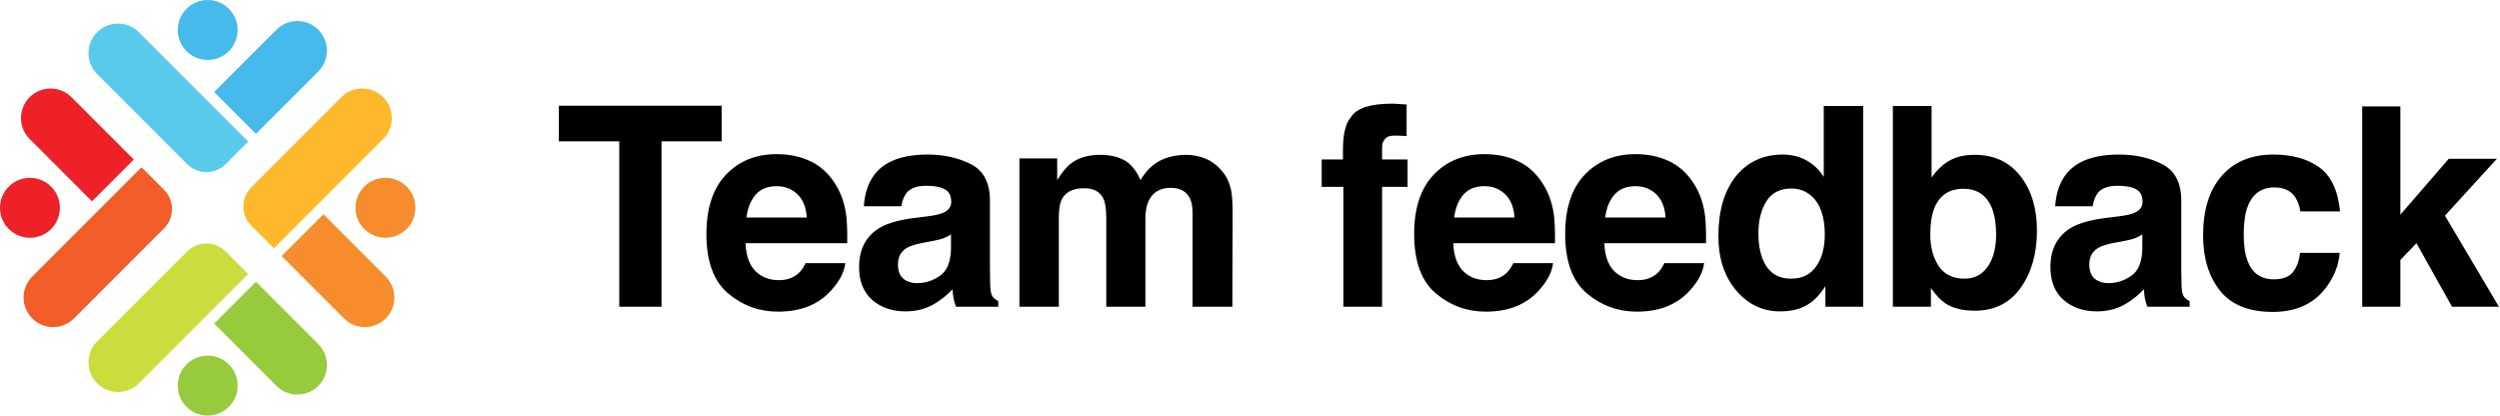
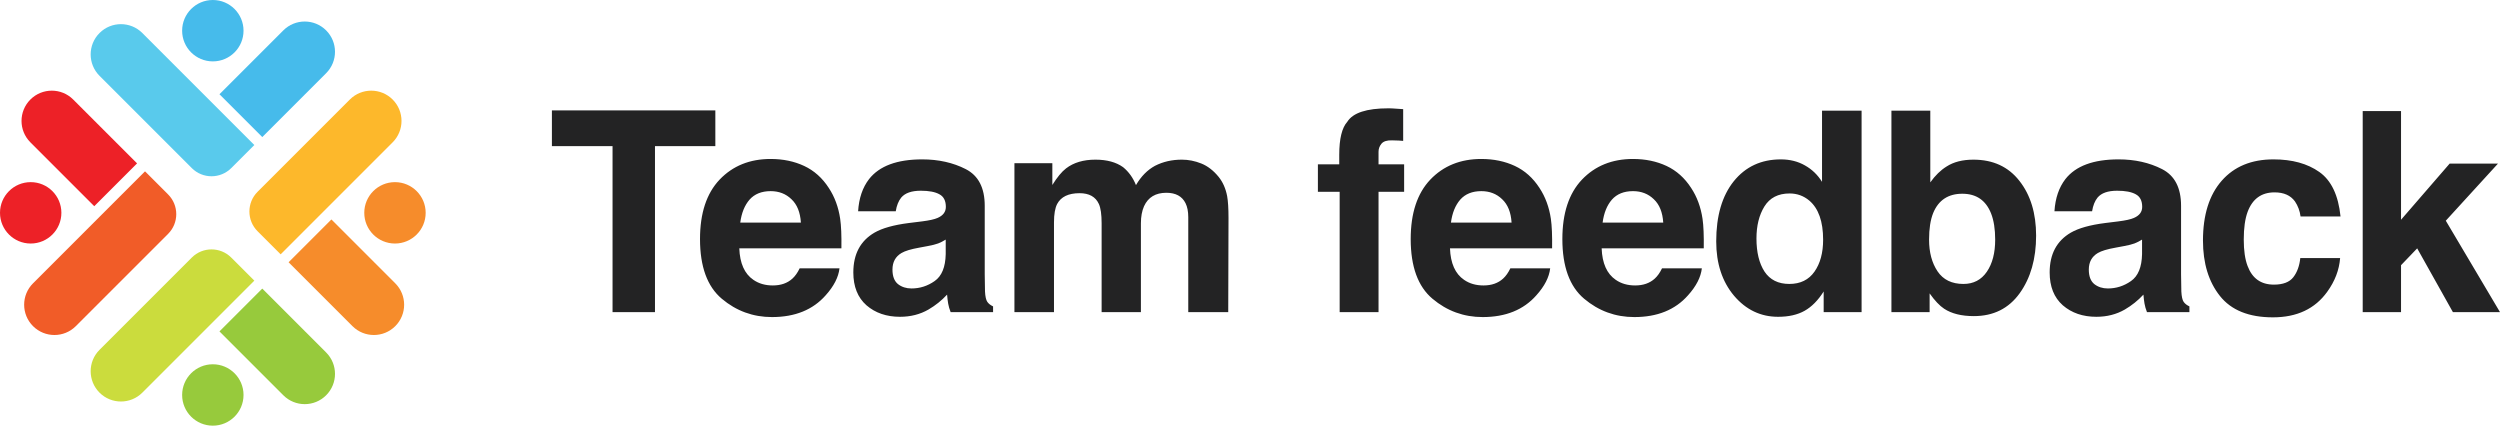
- <svg xmlns="http://www.w3.org/2000/svg" width="2406.3" height="400" version="1.1" viewBox="0 0 2406.3 400" xml:space="preserve">
-   <defs>
-     <clipPath id="clipPath847">
-       <path d="m0 500h500v-500h-500z" />
+ <svg xmlns="http://www.w3.org/2000/svg" version="1.1" id="svg831" xml:space="preserve" width="2349.262" height="400" viewBox="0 0 2349.262 400">
+   <defs id="defs835">
+     <clipPath clipPathUnits="userSpaceOnUse" id="clipPath847">
+       <path d="M 0,500 H 500 V 0 H 0 Z" id="path845" />
    </clipPath>
  </defs>
-   <g transform="matrix(1.3333 0 0 -1.3333 -65.537 530.51)">
-     <flowRoot fill="#000000" font-family="sans-serif" font-size="40px" letter-spacing="0px" word-spacing="0px" style="line-height:1.25" xml:space="preserve">
-       <flowRegion>
-         <rect x="570.62" y="175.14" width="519.77" height="364.41" />
+   <g id="g839" transform="matrix(1.333333,0,0,-1.333333,-65.53712,530.5081)">
+     <flowRoot xml:space="preserve" id="flowRoot1444" style="font-style:normal;font-weight:normal;font-size:40px;line-height:1.25;font-family:sans-serif;letter-spacing:0px;word-spacing:0px;fill:#000000;fill-opacity:1;stroke:none">
+       <flowRegion id="flowRegion1446">
+         <rect id="rect1448" width="519.774" height="364.407" x="570.621" y="175.141" />
      </flowRegion>
-       <flowPara />
+       <flowPara id="flowPara1450" />
    </flowRoot>
-     <g transform="matrix(1.0501 0 0 -1.0501 -149.68 567.75)" aria-label="Team feedback">
-       <g transform="matrix(.95228 0 0 -.95228 142.54 540.66)" style="">
-         <g clip-path="url(#clipPath847)">
-           <g transform="translate(-50.847 -2.1186)">
-             <g transform="translate(196.6 284.84)">
-               <path d="m0 0-30.169-30.17-45.014 45.014c-8.331 8.331-8.331 21.838 0 30.169s21.839 8.331 30.17 0z" fill="#ed2127" />
-             </g>
-             <g transform="translate(121.63 271.63)">
-               <path d="m0 0c11.947 0 21.632-9.685 21.632-21.632 0-11.948-9.685-21.632-21.632-21.632s-21.632 9.684-21.632 21.632c0 11.947 9.685 21.632 21.632 21.632" fill="#ed2127" />
-             </g>
-             <g transform="translate(218.47 262.98)">
-               <path d="m0 0-16.264 16.264-78.929-78.929c-8.332-8.331-8.332-21.839 0-30.17 8.331-8.331 21.838-8.331 30.169 0l65.024 65.023c7.68 7.68 7.68 20.132 0 27.812" fill="#f15c28" />
-             </g>
-             <g transform="translate(262.98 218.47)">
-               <path d="m0 0 16.264-16.264-78.93-78.929c-8.331-8.331-21.838-8.331-30.169 0s-8.331 21.839 0 30.17l65.023 65.023c7.681 7.68 20.132 7.68 27.812 0" fill="#cbdc3d" />
-             </g>
-             <g transform="translate(271.63 121.63)">
-               <path d="m0 0c0 11.947-9.685 21.633-21.632 21.633-11.948 0-21.633-9.686-21.633-21.633s9.685-21.632 21.633-21.632c11.947 0 21.632 9.685 21.632 21.632" fill="#97ca3c" />
-             </g>
-             <g transform="translate(284.84 196.6)">
-               <path d="m0 0-30.17-30.17 45.014-45.014c8.331-8.331 21.838-8.331 30.169 0s8.331 21.839 0 30.17z" fill="#97ca3c" />
-             </g>
-             <g transform="translate(303.4 215.16)">
-               <path d="m0 0 30.169 30.169 45.014-45.013c8.331-8.331 8.331-21.839 0-30.17s-21.839-8.331-30.17 0z" fill="#f68c2b" />
-             </g>
-             <g transform="translate(378.37 228.37)">
-               <path d="m0 0c-11.947 0-21.632 9.685-21.632 21.632s9.685 21.632 21.632 21.632 21.632-9.685 21.632-21.632-9.685-21.632-21.632-21.632" fill="#f68c2b" />
-             </g>
-             <g transform="translate(281.53 237.02)">
-               <path d="m0 0 16.264-16.264 78.929 78.93c8.332 8.331 8.332 21.838 0 30.169-8.331 8.331-21.838 8.331-30.169 0l-65.024-65.023c-7.68-7.681-7.68-20.132 0-27.812" fill="#fdb82b" />
-             </g>
-             <g transform="translate(284.84 303.4)">
-               <path d="m0 0-30.17 30.169 45.014 45.014c8.331 8.331 21.838 8.331 30.169 0s8.331-21.839 0-30.17z" fill="#46bbeb" />
-             </g>
-             <g transform="translate(271.63 378.37)">
-               <path d="m0 0c0-11.947-9.685-21.632-21.632-21.632-11.948 0-21.633 9.685-21.633 21.632s9.685 21.632 21.633 21.632c11.947 0 21.632-9.685 21.632-21.632" fill="#46bbeb" />
-             </g>
-             <g transform="translate(262.98 281.53)">
-               <path d="m0 0 16.264 16.264-78.93 78.929c-8.331 8.332-21.838 8.332-30.169 0-8.331-8.331-8.331-21.838 0-30.169l65.023-65.024c7.681-7.68 20.132-7.68 27.812 0" fill="#59caec" />
+     <g aria-label="Team feedback" transform="matrix(1.050112,0,0,-1.050112,-149.6784,567.7548)" style="font-style:normal;font-weight:normal;font-size:40px;line-height:1.25;font-family:sans-serif;letter-spacing:0px;word-spacing:0px;fill:#000000;fill-opacity:1;stroke:none" id="flowRoot1452">
+       <g id="g1594">
+         <g id="g1624">
+           <g id="g841" transform="matrix(0.9522798,0,0,-0.9522798,142.5357,540.6614)">
+             <g id="g843" clip-path="url(#clipPath847)">
+               <g id="g1510" transform="translate(-50.84746,-2.118644)">
+                 <g transform="translate(196.603,284.8423)" id="g853">
+                   <path id="path855" style="fill:#ed2127;fill-opacity:1;fill-rule:nonzero;stroke:none" d="m 0,0 -30.169,-30.17 -45.014,45.014 c -8.331,8.331 -8.331,21.838 0,30.169 v 0 c 8.331,8.331 21.839,8.331 30.17,0 z" />
+                 </g>
+                 <g transform="translate(121.6323,271.6323)" id="g857">
+                   <path id="path859" style="fill:#ed2127;fill-opacity:1;fill-rule:nonzero;stroke:none" d="m 0,0 c 11.947,0 21.632,-9.685 21.632,-21.632 0,-11.948 -9.685,-21.632 -21.632,-21.632 -11.947,0 -21.632,9.684 -21.632,21.632 C -21.632,-9.685 -11.947,0 0,0" />
+                 </g>
+                 <g transform="translate(218.4663,262.9795)" id="g861">
+                   <path id="path863" style="fill:#f15c28;fill-opacity:1;fill-rule:nonzero;stroke:none" d="m 0,0 -16.264,16.264 -78.929,-78.929 c -8.332,-8.331 -8.332,-21.839 0,-30.17 8.331,-8.331 21.838,-8.331 30.169,0 L 0,-27.812 C 7.68,-20.132 7.68,-7.68 0,0" />
+                 </g>
+                 <g transform="translate(262.9795,218.4658)" id="g865">
+                   <path id="path867" style="fill:#cbdc3d;fill-opacity:1;fill-rule:nonzero;stroke:none" d="m 0,0 16.264,-16.264 -78.93,-78.929 c -8.331,-8.331 -21.838,-8.331 -30.169,0 -8.331,8.331 -8.331,21.839 0,30.17 L -27.812,0 C -20.131,7.68 -7.68,7.68 0,0" />
+                 </g>
+                 <g transform="translate(271.6323,121.6318)" id="g869">
+                   <path id="path871" style="fill:#97ca3c;fill-opacity:1;fill-rule:nonzero;stroke:none" d="m 0,0 c 0,11.947 -9.685,21.633 -21.632,21.633 -11.948,0 -21.633,-9.686 -21.633,-21.633 0,-11.947 9.685,-21.632 21.633,-21.632 C -9.685,-21.632 0,-11.947 0,0" />
+                 </g>
+                 <g transform="translate(284.8423,196.6035)" id="g873">
+                   <path id="path875" style="fill:#97ca3c;fill-opacity:1;fill-rule:nonzero;stroke:none" d="m 0,0 -30.17,-30.17 45.014,-45.014 c 8.331,-8.331 21.838,-8.331 30.169,0 8.331,8.331 8.331,21.839 0,30.17 z" />
+                 </g>
+                 <g transform="translate(303.397,215.1582)" id="g877">
+                   <path id="path879" style="fill:#f68c2b;fill-opacity:1;fill-rule:nonzero;stroke:none" d="m 0,0 30.169,30.169 45.014,-45.013 c 8.331,-8.331 8.331,-21.839 0,-30.17 v 0 c -8.331,-8.331 -21.839,-8.331 -30.17,0 z" />
+                 </g>
+                 <g transform="translate(378.3677,228.3682)" id="g881">
+                   <path id="path883" style="fill:#f68c2b;fill-opacity:1;fill-rule:nonzero;stroke:none" d="m 0,0 c -11.947,0 -21.632,9.685 -21.632,21.632 0,11.947 9.685,21.632 21.632,21.632 11.947,0 21.632,-9.685 21.632,-21.632 C 21.632,9.685 11.947,0 0,0" />
+                 </g>
+                 <g transform="translate(281.5337,237.0205)" id="g885">
+                   <path id="path887" style="fill:#fdb82b;fill-opacity:1;fill-rule:nonzero;stroke:none" d="m 0,0 16.264,-16.264 78.929,78.93 c 8.332,8.331 8.332,21.838 0,30.169 -8.331,8.331 -21.838,8.331 -30.169,0 L 0,27.812 C -7.68,20.131 -7.68,7.68 0,0" />
+                 </g>
+                 <g transform="translate(284.8423,303.397)" id="g889">
+                   <path id="path891" style="fill:#46bbeb;fill-opacity:1;fill-rule:nonzero;stroke:none" d="m 0,0 -30.17,30.169 45.014,45.014 c 8.331,8.331 21.838,8.331 30.169,0 v 0 c 8.331,-8.331 8.331,-21.839 0,-30.17 z" />
+                 </g>
+                 <g transform="translate(271.6323,378.3677)" id="g893">
+                   <path id="path895" style="fill:#46bbeb;fill-opacity:1;fill-rule:nonzero;stroke:none" d="m 0,0 c 0,-11.947 -9.685,-21.632 -21.632,-21.632 -11.948,0 -21.633,9.685 -21.633,21.632 0,11.947 9.685,21.632 21.633,21.632 C -9.685,21.632 0,11.947 0,0" />
+                 </g>
+                 <g transform="translate(262.9795,281.5337)" id="g897">
+                   <path id="path899" style="fill:#59caec;fill-opacity:1;fill-rule:nonzero;stroke:none" d="m 0,0 16.264,16.264 -78.93,78.929 c -8.331,8.332 -21.838,8.332 -30.169,0 -8.331,-8.331 -8.331,-21.838 0,-30.169 L -27.812,0 C -20.131,-7.68 -7.68,-7.68 0,0" />
+                 </g>
+               </g>
            </g>
          </g>
+           <path style="font-style:normal;font-variant:normal;font-weight:bold;font-stretch:normal;font-size:192px;font-family:Helvetica;-inkscape-font-specification:'Helvetica Bold';letter-spacing:-3px;fill:#232324;fill-opacity:1;stroke-width:0.98" d="m 1121.063,234.468 c -14.515,0 -23.671,3.002 -27.468,9.004 -3.614,4.042 -5.421,11.422 -5.421,22.14 v 6.43 h -14.331 v 18.466 h 14.607 v 80.751 h 26.091 v -80.751 h 17.18 v -18.466 h -17.18 v -8.452 c 0,-1.96 0.643,-3.736 1.929,-5.328 1.347,-1.654 3.736,-2.419 7.165,-2.296 3.491,0.061 5.972,0.184 7.442,0.368 v -21.313 c -2.327,-0.184 -4.164,-0.306 -5.511,-0.368 -1.347,-0.122 -2.848,-0.185 -4.501,-0.185 z m -561.31,1.378 v 23.977 h 40.698 V 371.259 H 628.93 V 259.823 h 40.513 v -23.977 z m 852.437,0.185 v 47.771 c -2.94,-4.716 -6.768,-8.391 -11.484,-11.024 -4.716,-2.695 -10.105,-4.042 -16.168,-4.042 -13.168,0 -23.703,4.899 -31.603,14.699 -7.839,9.799 -11.758,23.243 -11.758,40.33 0,14.821 3.981,26.978 11.943,36.471 8.023,9.432 17.883,14.148 29.58,14.148 7.104,0 13.046,-1.347 17.823,-4.042 4.777,-2.695 9.032,-7.014 12.768,-12.954 v 13.873 H 1438.74 V 236.03 Z m 46.577,0 v 135.229 h 25.631 v -12.587 c 3.491,4.9 6.737,8.33 9.738,10.29 5.022,3.307 11.667,4.961 19.935,4.961 13.168,0 23.426,-5.114 30.775,-15.342 7.349,-10.228 11.024,-23.12 11.024,-38.676 0,-15.005 -3.736,-27.254 -11.207,-36.747 -7.411,-9.493 -17.7,-14.239 -30.868,-14.239 -7.288,0 -13.291,1.531 -18.007,4.593 -3.981,2.45 -7.624,6.002 -10.931,10.657 v -48.138 z m 316.299,0.275 v 134.954 h 25.723 v -31.51 l 10.841,-11.3 23.977,42.811 h 31.602 l -36.379,-61.368 35.002,-38.308 h -32.429 l -32.614,37.666 V 236.305 Z M 706.557,268.459 c -14.025,0 -25.447,4.624 -34.266,13.872 -8.758,9.248 -13.138,22.538 -13.138,39.871 0,18.496 4.869,31.847 14.607,40.054 9.738,8.207 20.976,12.311 33.715,12.311 15.434,0 27.437,-4.869 36.012,-14.607 5.512,-6.124 8.605,-12.157 9.279,-18.098 h -26.733 c -1.409,2.94 -3.032,5.237 -4.869,6.891 -3.368,3.062 -7.748,4.593 -13.138,4.593 -5.083,0 -9.431,-1.255 -13.045,-3.766 -5.941,-4.042 -9.094,-11.086 -9.462,-21.13 h 68.532 c 0.122,-8.636 -0.153,-15.25 -0.827,-19.844 -1.164,-7.839 -3.705,-14.729 -7.625,-20.669 -4.348,-6.737 -9.86,-11.667 -16.536,-14.79 -6.676,-3.123 -14.179,-4.686 -22.508,-4.686 z m 476.974,0 c -14.025,0 -25.447,4.624 -34.266,13.872 -8.758,9.248 -13.136,22.538 -13.136,39.871 0,18.496 4.868,31.847 14.606,40.054 9.738,8.207 20.976,12.311 33.715,12.311 15.434,0 27.439,-4.869 36.013,-14.607 5.512,-6.124 8.605,-12.157 9.279,-18.098 h -26.734 c -1.409,2.94 -3.031,5.237 -4.869,6.891 -3.368,3.062 -7.747,4.593 -13.136,4.593 -5.083,0 -9.432,-1.255 -13.046,-3.766 -5.941,-4.042 -9.094,-11.086 -9.462,-21.13 h 68.534 c 0.122,-8.636 -0.153,-15.25 -0.827,-19.844 -1.164,-7.839 -3.706,-14.729 -7.626,-20.669 -4.348,-6.737 -9.86,-11.667 -16.536,-14.79 -6.676,-3.123 -14.178,-4.686 -22.508,-4.686 z m 101.79,0 c -14.025,0 -25.447,4.624 -34.266,13.872 -8.758,9.248 -13.137,22.538 -13.137,39.871 0,18.496 4.869,31.847 14.607,40.054 9.738,8.207 20.976,12.311 33.715,12.311 15.434,0 27.437,-4.869 36.012,-14.607 5.512,-6.124 8.605,-12.157 9.279,-18.098 h -26.733 c -1.409,2.94 -3.032,5.237 -4.869,6.891 -3.369,3.062 -7.748,4.593 -13.137,4.593 -5.083,0 -9.431,-1.255 -13.045,-3.766 -5.941,-4.042 -9.094,-11.086 -9.462,-21.13 h 68.532 c 0.122,-8.636 -0.153,-15.25 -0.827,-19.844 -1.164,-7.839 -3.705,-14.729 -7.625,-20.669 -4.348,-6.737 -9.86,-11.667 -16.536,-14.79 -6.676,-3.123 -14.178,-4.686 -22.508,-4.686 z m -477.067,0.276 c -16.842,0 -28.723,4.409 -35.644,13.228 -4.348,5.635 -6.799,12.831 -7.35,21.589 h 25.264 c 0.612,-3.858 1.838,-6.921 3.676,-9.187 2.572,-3.062 6.95,-4.593 13.136,-4.593 5.512,0 9.676,0.796 12.494,2.388 2.878,1.531 4.318,4.348 4.318,8.452 0,3.368 -1.868,5.849 -5.604,7.442 -2.082,0.919 -5.542,1.684 -10.38,2.296 l -8.911,1.103 c -10.105,1.286 -17.761,3.429 -22.967,6.43 -9.493,5.512 -14.239,14.424 -14.239,26.734 0,9.493 2.94,16.841 8.819,22.047 5.941,5.145 13.444,7.718 22.508,7.718 7.104,0 13.474,-1.623 19.108,-4.869 4.716,-2.756 8.88,-6.094 12.494,-10.014 0.184,2.266 0.429,4.288 0.735,6.064 0.306,1.776 0.856,3.675 1.653,5.696 h 28.48 v -3.859 c -1.715,-0.796 -3.001,-1.807 -3.859,-3.032 -0.857,-1.225 -1.379,-3.553 -1.562,-6.982 -0.122,-4.532 -0.183,-8.39 -0.183,-11.575 v -45.933 c -10e-6,-12.065 -4.257,-20.273 -12.77,-24.621 -8.513,-4.348 -18.251,-6.522 -29.214,-6.522 z m 802.921,0 c -16.842,0 -28.725,4.409 -35.645,13.228 -4.348,5.635 -6.797,12.831 -7.349,21.589 h 25.264 c 0.612,-3.858 1.837,-6.921 3.674,-9.187 2.572,-3.062 6.952,-4.593 13.137,-4.593 5.512,0 9.677,0.796 12.494,2.388 2.878,1.531 4.317,4.348 4.317,8.452 0,3.368 -1.867,5.849 -5.603,7.442 -2.082,0.919 -5.543,1.684 -10.382,2.296 l -8.911,1.103 c -10.105,1.286 -17.76,3.429 -22.966,6.43 -9.493,5.512 -14.241,14.424 -14.241,26.734 0,9.493 2.94,16.841 8.819,22.047 5.941,5.145 13.444,7.718 22.508,7.718 7.104,0 13.474,-1.623 19.108,-4.869 4.716,-2.756 8.88,-6.094 12.494,-10.014 0.184,2.266 0.429,4.288 0.735,6.064 0.306,1.776 0.858,3.675 1.654,5.696 h 28.479 v -3.859 c -1.715,-0.796 -3.002,-1.807 -3.859,-3.032 -0.857,-1.225 -1.377,-3.553 -1.561,-6.982 -0.123,-4.532 -0.185,-8.39 -0.185,-11.575 v -45.933 c 0,-12.065 -4.255,-20.273 -12.768,-24.621 -8.513,-4.348 -18.251,-6.522 -29.214,-6.522 z m 103.993,0 c -14.76,0 -26.335,4.777 -34.725,14.331 -8.391,9.554 -12.587,22.936 -12.587,40.145 0,15.25 3.798,27.652 11.392,37.206 7.594,9.554 19.445,14.332 35.552,14.332 16.107,0 28.264,-5.727 36.471,-17.18 5.145,-7.104 8.024,-14.638 8.636,-22.599 h -26.733 c -0.551,5.267 -2.114,9.554 -4.686,12.861 -2.572,3.307 -6.92,4.961 -13.045,4.961 -8.636,0 -14.515,-4.164 -17.639,-12.494 -1.715,-4.471 -2.572,-10.381 -2.572,-17.73 0,-7.717 0.858,-13.903 2.572,-18.557 3.246,-8.758 9.279,-13.138 18.098,-13.138 6.186,0 10.749,2.022 13.688,6.064 2.021,3.001 3.276,6.37 3.766,10.106 h 26.826 c -1.47,-14.27 -6.218,-24.222 -14.241,-29.856 -7.962,-5.635 -18.22,-8.452 -30.775,-8.452 z m -790.609,0.183 c -8.084,0 -14.669,1.959 -19.752,5.879 -2.879,2.205 -5.941,5.91 -9.187,11.116 v -14.607 h -25.447 v 99.953 h 26.55 v -60.265 c 0,-5.451 0.705,-9.555 2.113,-12.311 2.572,-4.838 7.593,-7.257 15.065,-7.257 6.431,0 10.75,2.419 12.954,7.257 1.225,2.695 1.837,7.012 1.837,12.953 v 59.623 h 26.365 v -59.623 c 0,-4.471 0.705,-8.299 2.113,-11.484 2.756,-6.002 7.748,-9.003 14.975,-9.003 6.247,0 10.534,2.328 12.861,6.982 1.225,2.45 1.837,5.573 1.837,9.37 v 63.756 h 26.824 l 0.184,-63.114 c 0,-6.492 -0.306,-11.422 -0.919,-14.79 -0.98,-5.083 -2.879,-9.37 -5.696,-12.861 -3.491,-4.287 -7.379,-7.288 -11.667,-9.003 -4.287,-1.715 -8.636,-2.573 -13.046,-2.573 -6.614,0 -12.616,1.378 -18.005,4.134 -5.083,2.756 -9.34,7.075 -12.77,12.954 -1.96,-4.9 -4.839,-8.912 -8.636,-12.036 -4.716,-3.368 -10.9,-5.052 -18.556,-5.052 z m -218.002,21.13 c 5.573,0 10.227,1.806 13.963,5.42 3.797,3.552 5.911,8.788 6.34,15.709 h -40.698 c 0.857,-6.492 2.94,-11.637 6.247,-15.434 3.368,-3.797 8.084,-5.695 14.148,-5.695 z m 476.974,0 c 5.573,0 10.229,1.806 13.965,5.42 3.797,3.552 5.91,8.788 6.338,15.709 h -40.698 c 0.857,-6.492 2.941,-11.637 6.248,-15.434 3.369,-3.797 8.083,-5.695 14.146,-5.695 z m 101.79,0 c 5.573,0 10.227,1.806 13.963,5.42 3.797,3.552 5.911,8.788 6.34,15.709 h -40.697 c 0.857,-6.492 2.939,-11.637 6.247,-15.434 3.369,-3.797 8.085,-5.695 14.148,-5.695 z m 105.096,1.561 c 5.022,0 9.432,1.593 13.229,4.777 6.186,5.267 9.279,14.025 9.279,26.274 0,8.758 -1.929,15.893 -5.788,21.405 -3.858,5.512 -9.494,8.269 -16.905,8.269 -7.41,0 -12.953,-2.757 -16.627,-8.269 -3.614,-5.573 -5.42,-12.984 -5.42,-22.232 0,-8.574 1.776,-15.739 5.328,-21.496 3.614,-5.818 9.248,-8.728 16.903,-8.728 z m 115.936,0.185 c 9.37,0 15.802,4.409 19.293,13.228 1.837,4.655 2.756,10.534 2.756,17.639 0,8.881 -1.869,16.047 -5.604,21.498 -3.736,5.451 -8.972,8.176 -15.709,8.176 -7.778,0 -13.566,-2.817 -17.363,-8.452 -3.797,-5.635 -5.696,-12.739 -5.696,-21.313 0,-7.288 0.918,-13.229 2.756,-17.822 3.552,-8.636 10.075,-12.953 19.568,-12.953 z m -682.298,30.775 v 9.738 c -0.184,8.758 -2.664,14.791 -7.442,18.098 -4.716,3.307 -9.891,4.961 -15.526,4.961 -3.552,0 -6.583,-0.98 -9.094,-2.94 -2.45,-2.021 -3.676,-5.267 -3.676,-9.738 0,-5.022 2.022,-8.727 6.064,-11.116 2.389,-1.409 6.339,-2.603 11.851,-3.583 l 5.879,-1.102 c 2.94,-0.551 5.237,-1.133 6.891,-1.746 1.715,-0.674 3.399,-1.531 5.052,-2.573 z m 802.92,0 v 9.738 c -0.184,8.758 -2.664,14.791 -7.441,18.098 -4.716,3.307 -9.891,4.961 -15.526,4.961 -3.552,0 -6.583,-0.98 -9.094,-2.94 -2.45,-2.021 -3.674,-5.267 -3.674,-9.738 0,-5.022 2.02,-8.727 6.062,-11.116 2.389,-1.409 6.339,-2.603 11.851,-3.583 l 5.879,-1.102 c 2.94,-0.551 5.237,-1.133 6.891,-1.746 1.715,-0.674 3.398,-1.531 5.052,-2.573 z" id="path1512" />
        </g>
      </g>
-       <path transform="matrix(.71421 0 0 .71421 189.34 161.77)" d="m1340.2 99.779c-20.74 0-33.822 4.289-39.248 12.865-5.163 5.776-7.746 16.321-7.746 31.635v9.188h-20.476v26.385h20.871v115.38h37.279v-115.38h24.547v-26.385h-24.547v-12.076c0-2.8 0.918-5.338 2.756-7.613 1.925-2.363 5.338-3.456 10.238-3.281 4.988 0.088 8.533 0.263 10.633 0.525v-30.453c-3.325-0.263-5.95-0.438-7.875-0.525-1.925-0.175-4.069-0.264-6.432-0.264zm-802.02 1.969v34.26h58.15v159.22h40.691v-159.22h57.887v-34.26h-156.73zm1218 0.264v68.258c-4.2-6.738-9.67-11.989-16.408-15.752-6.738-3.85-14.438-5.775-23.102-5.775-18.814 0-33.868 7-45.156 21.002-11.201 14.001-16.801 33.21-16.801 57.625 0 21.177 5.688 38.547 17.064 52.111 11.464 13.476 25.551 20.215 42.266 20.215 10.151 0 18.641-1.925 25.467-5.775 6.826-3.85 12.906-10.021 18.244-18.51v19.822h36.361v-193.22h-37.936zm66.551 0v193.22h36.623v-17.984c4.988 7.001 9.626 11.903 13.914 14.703 7.176 4.726 16.671 7.088 28.484 7.088 18.815 0 33.472-7.308 43.973-21.922s15.752-33.034 15.752-55.262c0-21.44-5.338-38.942-16.014-52.506-10.589-13.564-25.291-20.346-44.106-20.346-10.414 0-18.99 2.187-25.728 6.562-5.688 3.5-10.894 8.576-15.619 15.227v-68.781h-37.279zm451.94 0.393v192.83h36.754v-45.023l15.49-16.146 34.26 61.17h45.154l-51.98-87.686 50.012-54.736h-46.336l-46.6 53.818v-104.22h-36.754zm-1526.7 45.943c-20.04 0-36.36 6.606-48.961 19.82-12.514 13.214-18.771 32.204-18.771 56.969 0 26.428 6.957 45.504 20.871 57.23 13.914 11.726 29.972 17.59 48.174 17.59 22.052 0 39.204-6.957 51.455-20.871 7.876-8.751 12.295-17.371 13.258-25.859h-38.197c-2.013 4.2-4.332 7.483-6.957 9.846-4.813 4.375-11.071 6.562-18.771 6.562-7.263 0-13.476-1.793-18.639-5.381-8.488-5.776-12.994-15.84-13.52-30.191h97.922c0.175-12.339-0.219-21.79-1.182-28.354-1.663-11.201-5.294-21.045-10.895-29.533-6.213-9.626-14.088-16.67-23.627-21.133-9.539-4.463-20.259-6.695-32.16-6.695zm681.52 0c-20.04 0-36.36 6.606-48.961 19.82-12.514 13.214-18.77 32.204-18.77 56.969 0 26.428 6.955 45.504 20.869 57.23 13.914 11.726 29.972 17.59 48.174 17.59 22.052 0 39.206-6.957 51.457-20.871 7.876-8.751 12.295-17.371 13.258-25.859h-38.199c-2.013 4.2-4.332 7.483-6.957 9.846-4.813 4.375-11.069 6.562-18.77 6.562-7.263 0-13.478-1.793-18.641-5.381-8.488-5.776-12.994-15.84-13.52-30.191h97.924c0.175-12.339-0.219-21.79-1.182-28.354-1.663-11.201-5.296-21.045-10.896-29.533-6.213-9.626-14.088-16.67-23.627-21.133-9.539-4.463-20.259-6.695-32.16-6.695zm145.44 0c-20.04 0-36.36 6.606-48.961 19.82-12.514 13.214-18.772 32.204-18.772 56.969 0 26.428 6.957 45.504 20.871 57.23 13.914 11.726 29.972 17.59 48.174 17.59 22.052 0 39.204-6.957 51.455-20.871 7.876-8.751 12.295-17.371 13.258-25.859h-38.197c-2.013 4.2-4.332 7.483-6.957 9.846-4.813 4.375-11.071 6.562-18.772 6.562-7.263 0-13.476-1.793-18.639-5.381-8.488-5.776-12.994-15.84-13.52-30.191h97.922c0.175-12.339-0.219-21.79-1.182-28.354-1.663-11.201-5.294-21.045-10.894-29.533-6.213-9.626-14.088-16.67-23.627-21.133-9.539-4.463-20.259-6.695-32.16-6.695zm-681.65 0.395c-24.065 0-41.041 6.299-50.93 18.9-6.213 8.051-9.714 18.334-10.502 30.848h36.098c0.875-5.513 2.627-9.889 5.252-13.127 3.675-4.375 9.931-6.562 18.77-6.562 7.876 0 13.826 1.137 17.852 3.412 4.113 2.188 6.17 6.213 6.17 12.076 0 4.813-2.67 8.358-8.008 10.633-2.975 1.313-7.919 2.406-14.832 3.281l-12.732 1.576c-14.439 1.838-25.378 4.899-32.816 9.188-13.564 7.876-20.346 20.61-20.346 38.199 0 13.564 4.201 24.064 12.602 31.502 8.488 7.351 19.209 11.027 32.16 11.027 10.151 0 19.252-2.319 27.303-6.957 6.738-3.938 12.689-8.708 17.852-14.309 0.263 3.238 0.613 6.126 1.051 8.664s1.224 5.251 2.361 8.139h40.693v-5.514c-2.45-1.138-4.288-2.582-5.514-4.332-1.225-1.75-1.97-5.076-2.232-9.977-0.175-6.476-0.262-11.989-0.262-16.539v-65.631c-1e-5 -17.239-6.082-28.967-18.246-35.18s-26.078-9.318-41.742-9.318zm1147.2 0c-24.065 0-41.043 6.299-50.932 18.9-6.213 8.051-9.713 18.334-10.5 30.848h36.098c0.875-5.513 2.625-9.889 5.25-13.127 3.675-4.375 9.933-6.562 18.771-6.562 7.876 0 13.826 1.137 17.852 3.412 4.113 2.188 6.168 6.213 6.168 12.076 0 4.813-2.668 8.358-8.006 10.633-2.975 1.313-7.921 2.406-14.834 3.281l-12.732 1.576c-14.439 1.838-25.376 4.899-32.814 9.188-13.564 7.876-20.348 20.61-20.348 38.199 0 13.564 4.201 24.064 12.602 31.502 8.488 7.351 19.209 11.027 32.16 11.027 10.151 0 19.252-2.319 27.303-6.957 6.738-3.938 12.688-8.708 17.852-14.309 0.263 3.238 0.613 6.126 1.051 8.664 0.438 2.538 1.226 5.251 2.363 8.139h40.691v-5.514c-2.45-1.138-4.289-2.582-5.514-4.332-1.225-1.75-1.968-5.076-2.231-9.977-0.175-6.476-0.264-11.989-0.264-16.539v-65.631c0-17.239-6.08-28.967-18.244-35.18s-26.078-9.318-41.742-9.318zm148.59 0c-21.09 0-37.628 6.825-49.617 20.477-11.989 13.651-17.984 32.771-17.984 57.361 0 21.79 5.426 39.511 16.277 53.162 10.851 13.651 27.784 20.479 50.799 20.479 23.015 0 40.385-8.183 52.111-24.547 7.351-10.151 11.465-20.915 12.34-32.291h-38.197c-0.788 7.526-3.02 13.651-6.695 18.377-3.675 4.726-9.888 7.088-18.639 7.088-12.339 0-20.74-5.95-25.203-17.852-2.45-6.388-3.676-14.833-3.676-25.334 0-11.026 1.226-19.865 3.676-26.516 4.638-12.514 13.258-18.771 25.859-18.771 8.838 0 15.358 2.888 19.559 8.664 2.888 4.288 4.681 9.101 5.381 14.439h38.33c-2.1-20.39-8.884-34.609-20.348-42.66-11.376-8.051-26.033-12.076-43.973-12.076zm-1129.7 0.262c-11.551 0-20.959 2.8-28.223 8.4-4.113 3.15-8.489 8.444-13.127 15.883v-20.871h-36.359v142.82h37.936v-86.109c0-7.788 1.007-13.652 3.019-17.59 3.675-6.913 10.849-10.369 21.525-10.369 9.188 0 15.359 3.456 18.51 10.369 1.75 3.85 2.625 10.019 2.625 18.508v85.191h37.672v-85.191c0-6.388 1.007-11.858 3.019-16.408 3.938-8.576 11.07-12.863 21.396-12.863 8.926 0 15.052 3.326 18.377 9.977 1.75 3.5 2.625 7.963 2.625 13.389v91.098h38.328l0.264-90.18c0-9.276-0.437-16.32-1.312-21.133-1.4-7.263-4.113-13.389-8.139-18.377-4.988-6.126-10.544-10.413-16.67-12.863-6.126-2.45-12.34-3.676-18.641-3.676-9.451 0-18.026 1.968-25.727 5.906-7.263 3.938-13.345 10.109-18.246 18.51-2.8-7.001-6.914-12.734-12.34-17.197-6.738-4.813-15.575-7.219-26.514-7.219zm-311.49 30.191c7.963 0 14.613 2.581 19.951 7.744 5.426 5.075 8.446 12.557 9.059 22.445h-58.15c1.225-9.276 4.2-16.627 8.926-22.053 4.813-5.426 11.551-8.137 20.215-8.137zm681.52 0c7.963 0 14.615 2.581 19.953 7.744 5.426 5.075 8.444 12.557 9.057 22.445h-58.15c1.225-9.276 4.202-16.627 8.928-22.053 4.813-5.426 11.55-8.137 20.213-8.137zm145.44 0c7.963 0 14.613 2.581 19.951 7.744 5.426 5.075 8.446 12.557 9.059 22.445h-58.15c1.225-9.276 4.2-16.627 8.926-22.053 4.813-5.426 11.552-8.137 20.215-8.137zm150.17 2.231c7.176 0 13.477 2.276 18.902 6.826 8.838 7.526 13.258 20.039 13.258 37.541 0 12.514-2.756 22.708-8.27 30.584-5.513 7.876-13.566 11.814-24.154 11.814-10.588 0-18.507-3.939-23.758-11.814-5.163-7.963-7.744-18.552-7.744-31.766 0-12.251 2.538-22.489 7.613-30.715 5.163-8.313 13.214-12.471 24.152-12.471zm165.65 0.264c13.389 0 22.578 6.299 27.566 18.9 2.625 6.651 3.938 15.052 3.938 25.203 0 12.689-2.67 22.928-8.008 30.717-5.338 7.788-12.819 11.682-22.445 11.682-11.114 0-19.383-4.025-24.809-12.076-5.426-8.051-8.139-18.202-8.139-30.453 0-10.414 1.312-18.902 3.938-25.465 5.076-12.339 14.395-18.508 27.959-18.508zm-974.9 43.973v13.914c-0.263 12.514-3.807 21.134-10.633 25.859-6.738 4.726-14.133 7.088-22.184 7.088-5.075 0-9.406-1.401-12.994-4.201-3.5-2.888-5.252-7.526-5.252-13.914 0-7.176 2.888-12.47 8.664-15.883 3.413-2.013 9.058-3.719 16.934-5.119l8.4-1.574c4.2-0.788 7.483-1.619 9.846-2.494 2.45-0.963 4.856-2.188 7.219-3.676zm1147.2 0v13.914c-0.263 12.514-3.807 21.134-10.633 25.859-6.738 4.726-14.133 7.088-22.184 7.088-5.075 0-9.406-1.401-12.994-4.201-3.5-2.888-5.25-7.526-5.25-13.914 0-7.176 2.886-12.47 8.662-15.883 3.413-2.013 9.058-3.719 16.934-5.119l8.4-1.574c4.2-0.788 7.483-1.619 9.846-2.494 2.45-0.963 4.856-2.188 7.219-3.676z" stroke-width="1.4" />
    </g>
  </g>
</svg>
